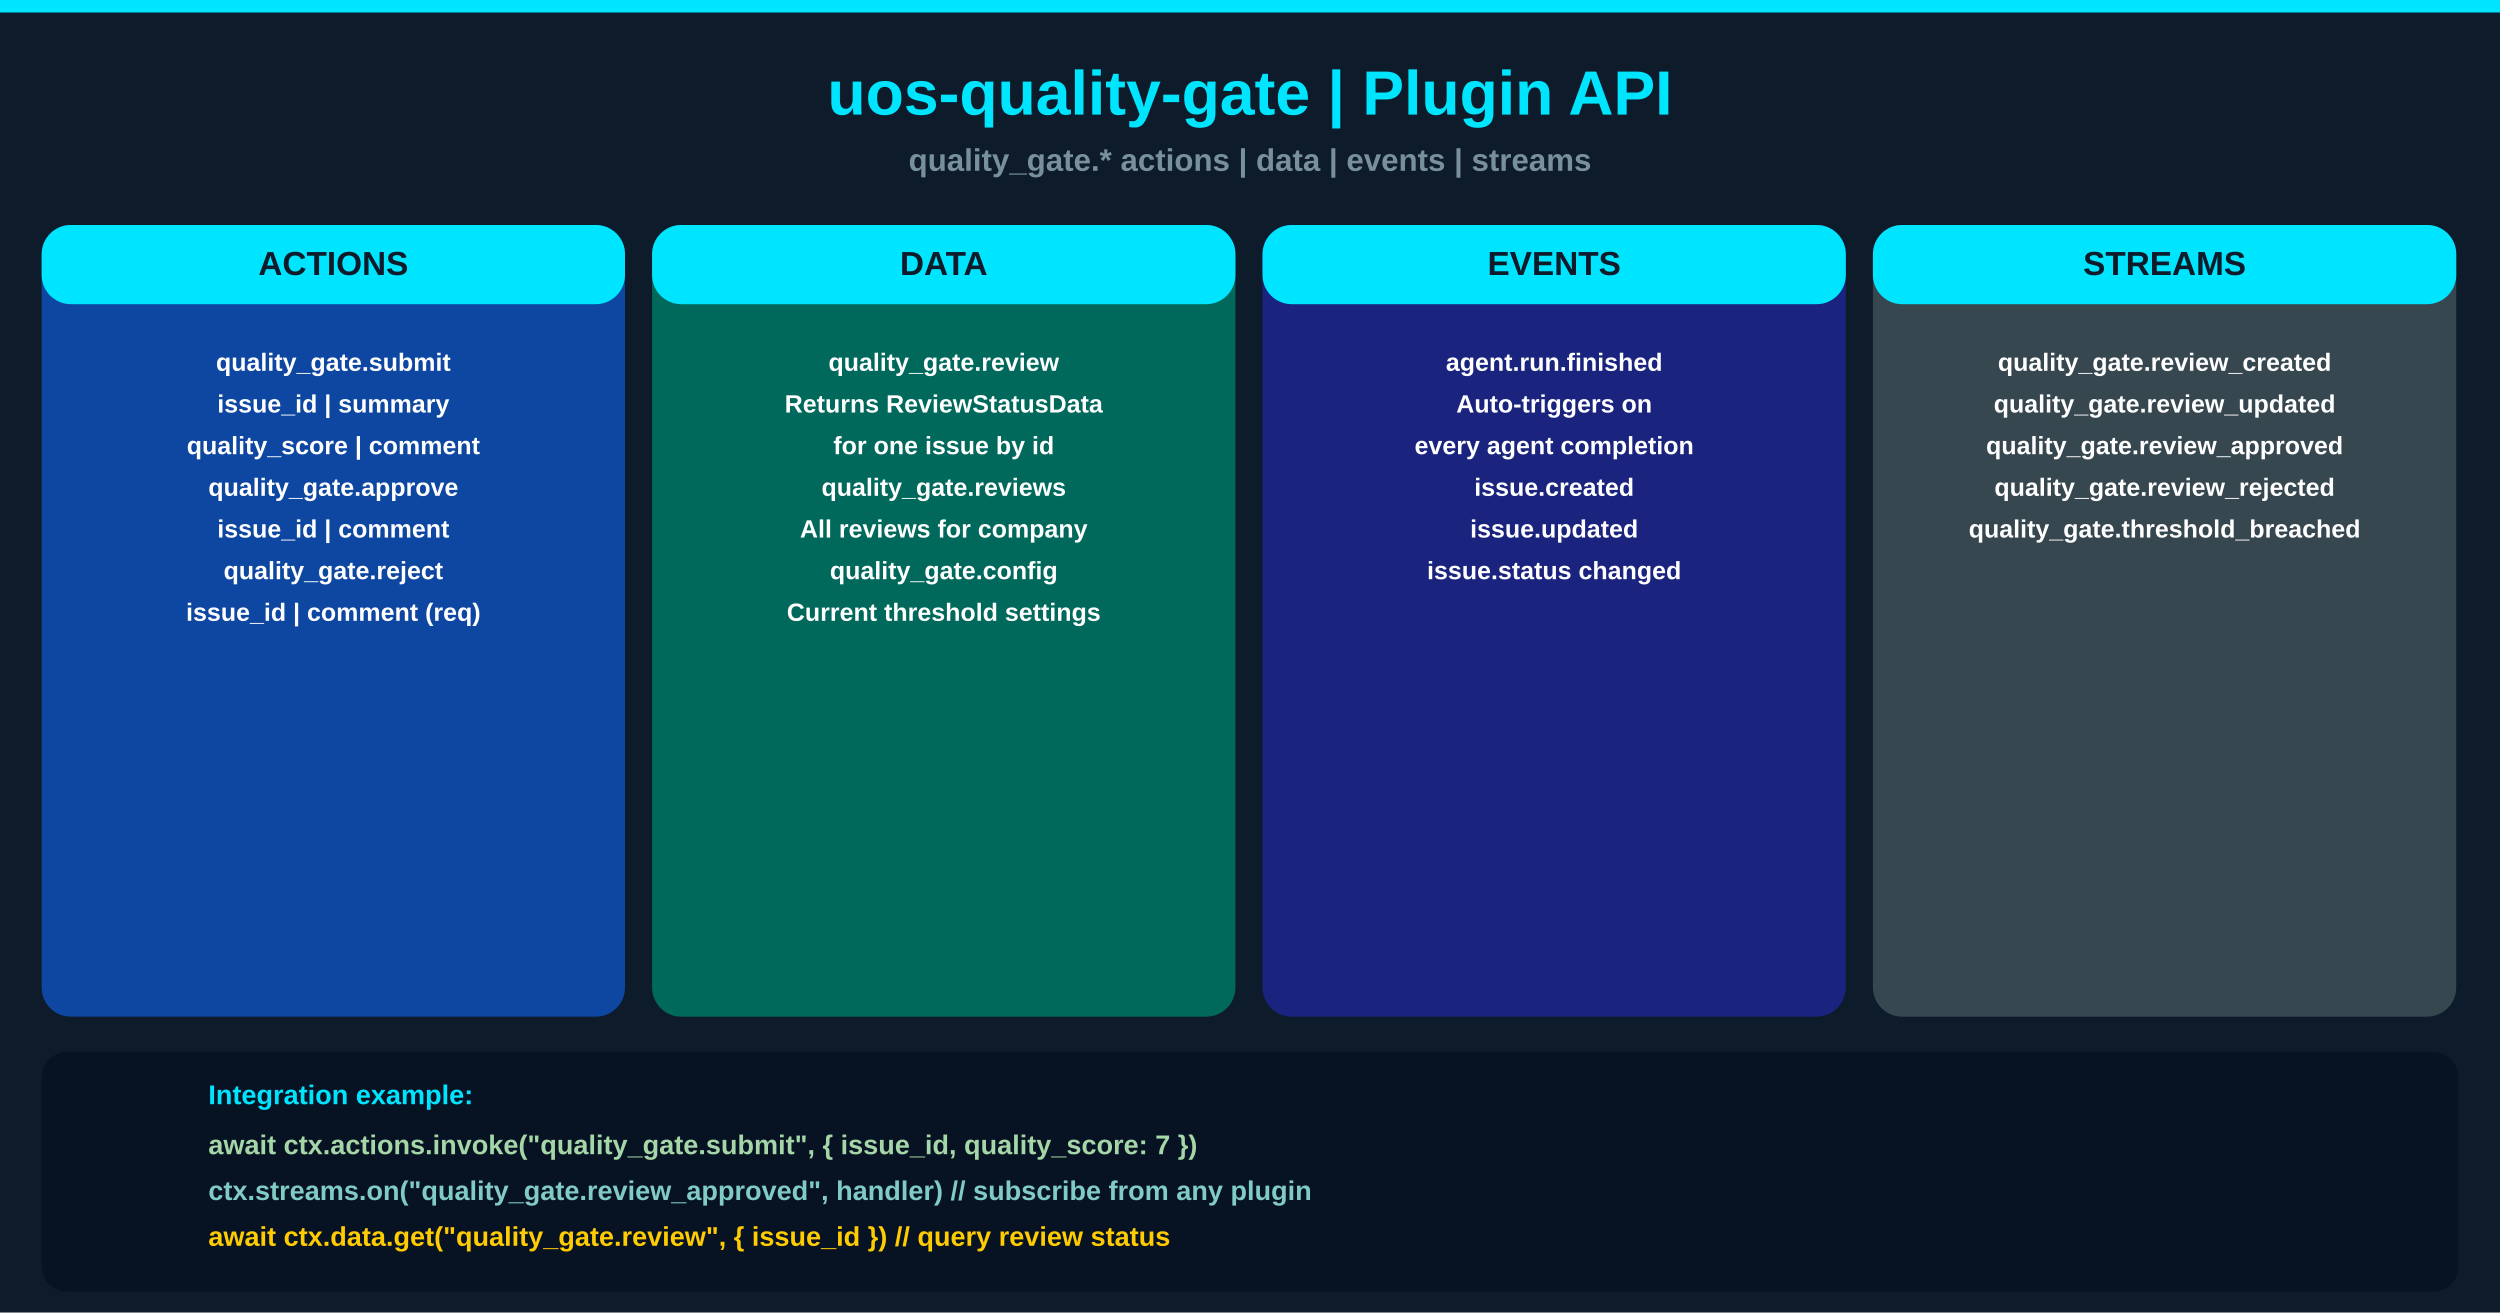
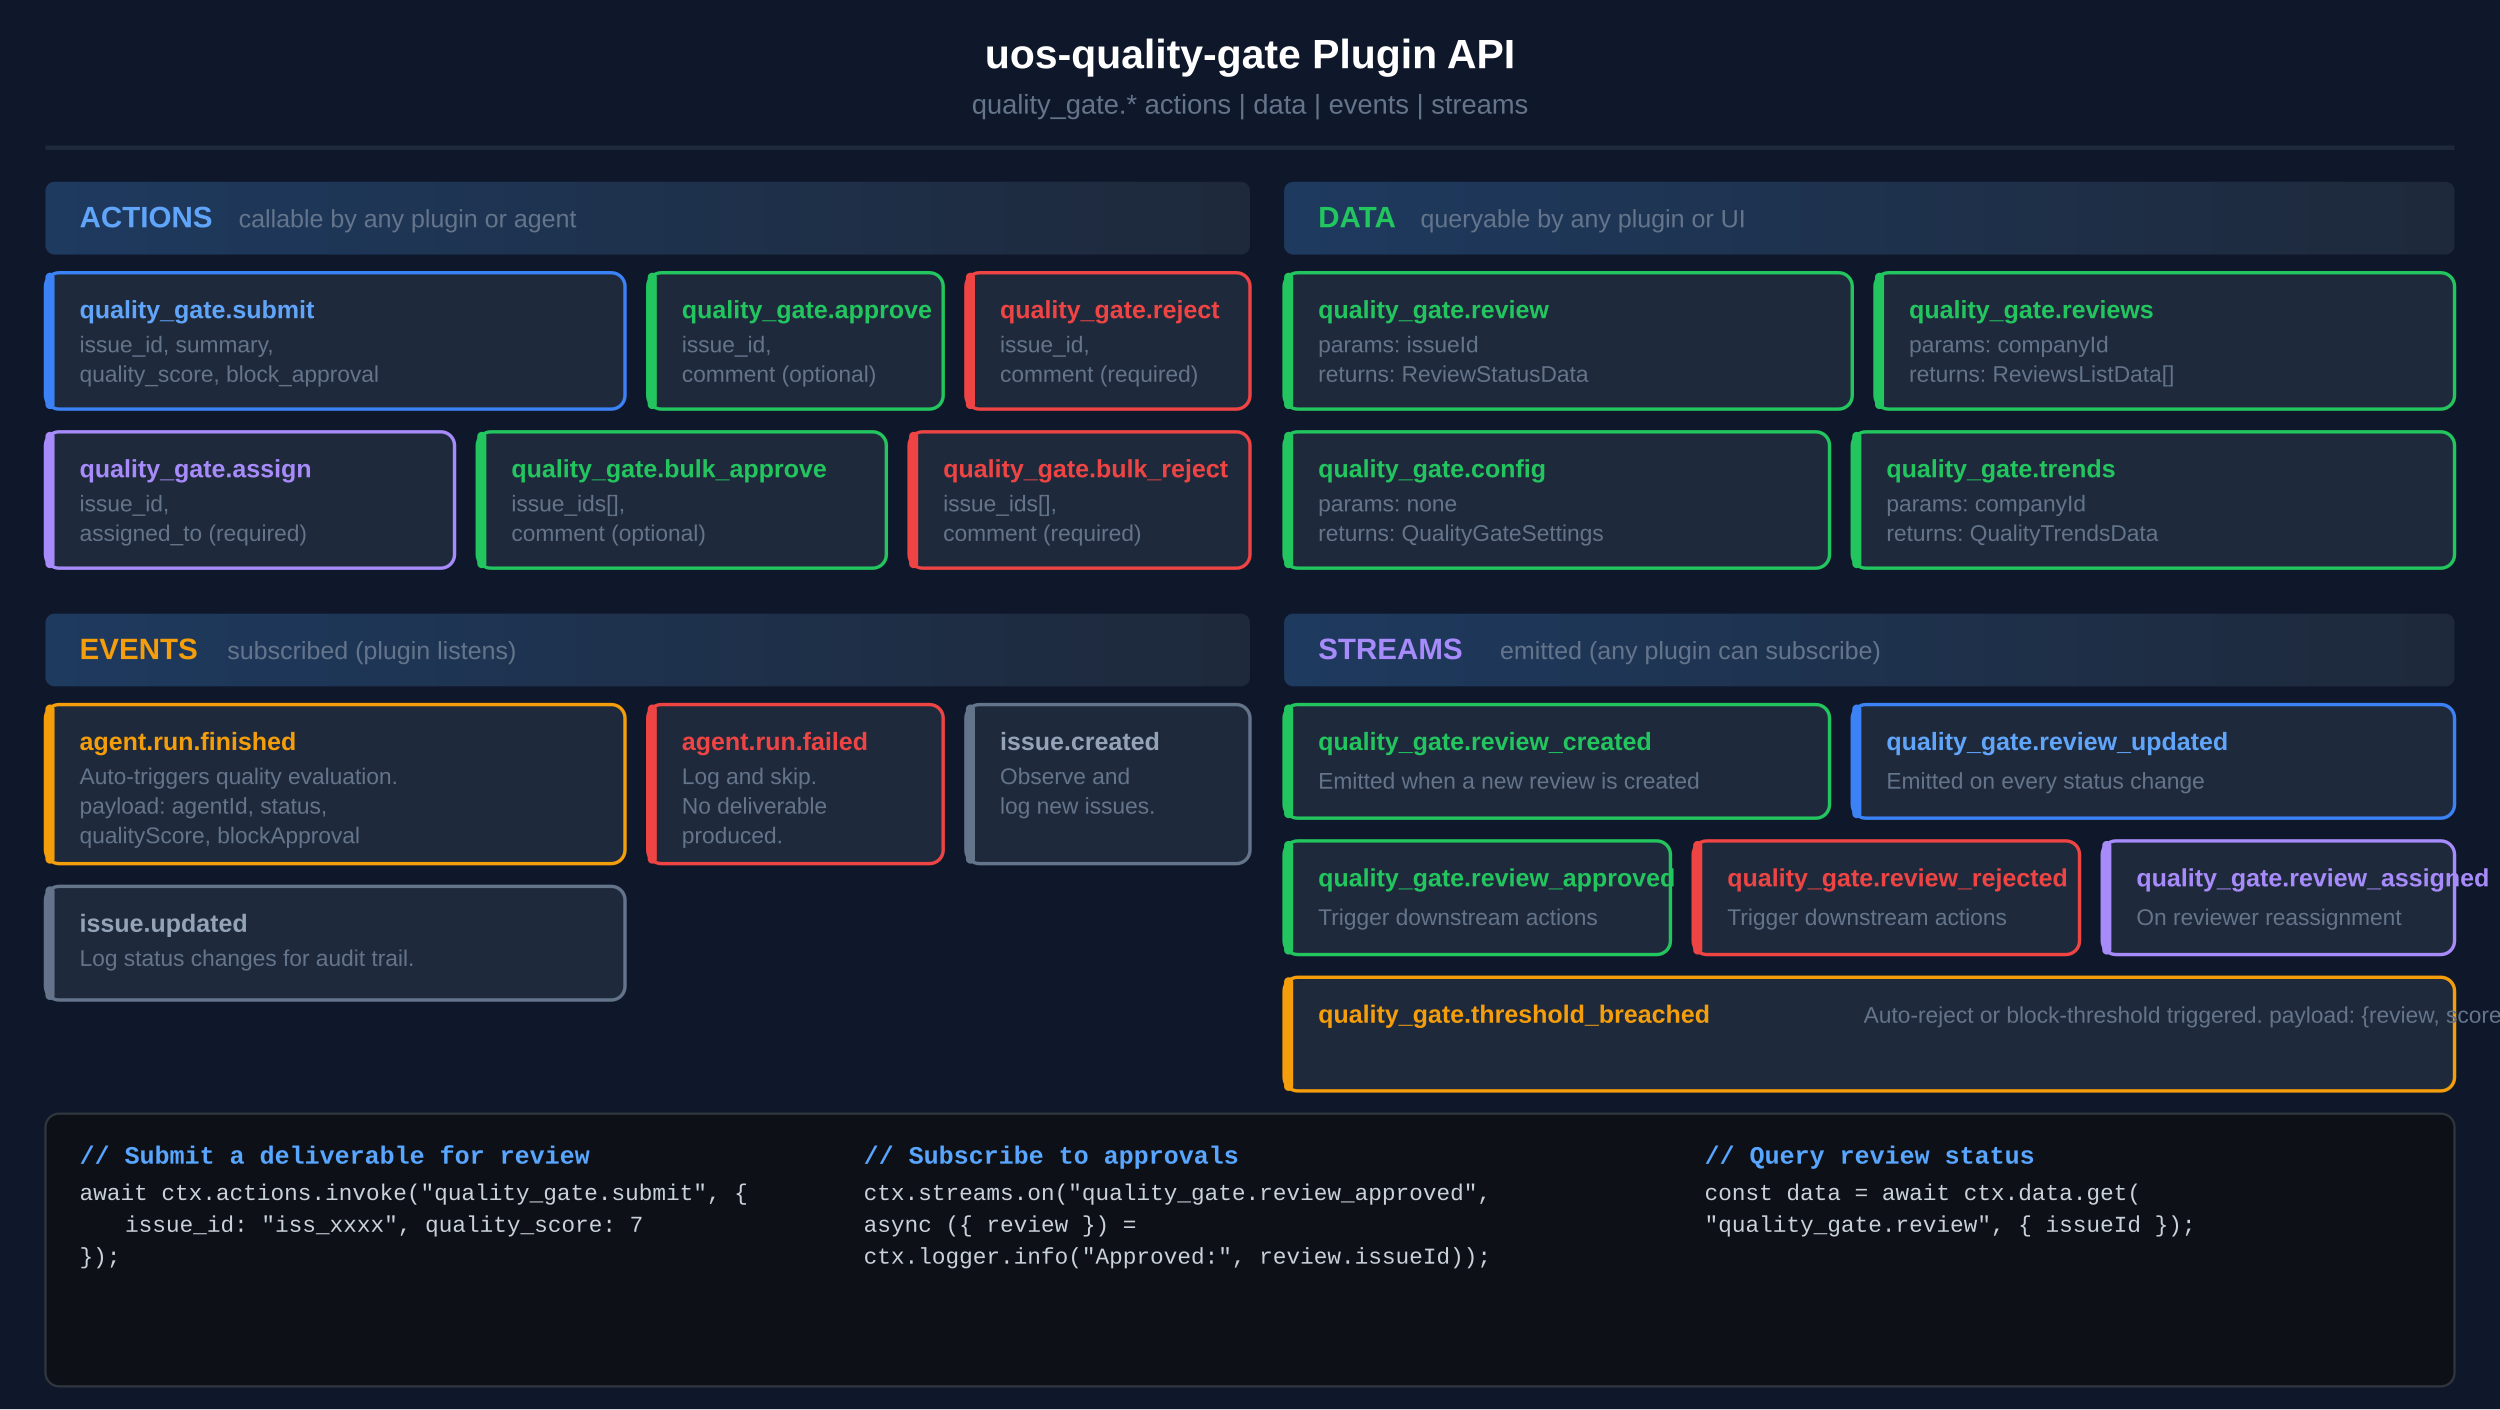
- <svg xmlns="http://www.w3.org/2000/svg" width="1200" height="630">
-   <rect x="0" y="0" width="1200" height="630" rx="0" fill="#0d1b2a" />
-   <rect x="0" y="0" width="1200" height="6" rx="0" fill="#00e5ff" />
-   <text x="600" y="55" text-anchor="middle" font-family="Arial,sans-serif" font-size="30" font-weight="bold" fill="#00e5ff">uos-quality-gate  |  Plugin API</text>
-   <text x="600" y="82" text-anchor="middle" font-family="Arial,sans-serif" font-size="15" font-weight="bold" fill="#78909c">quality_gate.* actions  |  data  |  events  |  streams</text>
-   <rect x="20" y="108" width="280" height="380" rx="14" fill="#0d47a1" />
-   <rect x="20" y="108" width="280" height="38" rx="14" fill="#00e5ff" />
-   <text x="160" y="132" text-anchor="middle" font-family="Arial,sans-serif" font-size="16" font-weight="bold" fill="#0d1b2a">ACTIONS</text>
-   <text x="160" y="178" text-anchor="middle" font-family="Arial,sans-serif" font-size="12" font-weight="bold" fill="white">quality_gate.submit</text>
-   <text x="160" y="198" text-anchor="middle" font-family="Arial,sans-serif" font-size="12" font-weight="bold" fill="white">issue_id  |  summary</text>
-   <text x="160" y="218" text-anchor="middle" font-family="Arial,sans-serif" font-size="12" font-weight="bold" fill="white">quality_score  |  comment</text>
-   <text x="160" y="238" text-anchor="middle" font-family="Arial,sans-serif" font-size="12" font-weight="bold" fill="white">quality_gate.approve</text>
-   <text x="160" y="258" text-anchor="middle" font-family="Arial,sans-serif" font-size="12" font-weight="bold" fill="white">issue_id  |  comment</text>
-   <text x="160" y="278" text-anchor="middle" font-family="Arial,sans-serif" font-size="12" font-weight="bold" fill="white">quality_gate.reject</text>
-   <text x="160" y="298" text-anchor="middle" font-family="Arial,sans-serif" font-size="12" font-weight="bold" fill="white">issue_id  |  comment (req)</text>
-   <rect x="313" y="108" width="280" height="380" rx="14" fill="#00695c" />
-   <rect x="313" y="108" width="280" height="38" rx="14" fill="#00e5ff" />
-   <text x="453" y="132" text-anchor="middle" font-family="Arial,sans-serif" font-size="16" font-weight="bold" fill="#0d1b2a">DATA</text>
-   <text x="453" y="178" text-anchor="middle" font-family="Arial,sans-serif" font-size="12" font-weight="bold" fill="white">quality_gate.review</text>
-   <text x="453" y="198" text-anchor="middle" font-family="Arial,sans-serif" font-size="12" font-weight="bold" fill="white">Returns ReviewStatusData</text>
-   <text x="453" y="218" text-anchor="middle" font-family="Arial,sans-serif" font-size="12" font-weight="bold" fill="white">for one issue by id</text>
-   <text x="453" y="238" text-anchor="middle" font-family="Arial,sans-serif" font-size="12" font-weight="bold" fill="white">quality_gate.reviews</text>
-   <text x="453" y="258" text-anchor="middle" font-family="Arial,sans-serif" font-size="12" font-weight="bold" fill="white">All reviews for company</text>
-   <text x="453" y="278" text-anchor="middle" font-family="Arial,sans-serif" font-size="12" font-weight="bold" fill="white">quality_gate.config</text>
-   <text x="453" y="298" text-anchor="middle" font-family="Arial,sans-serif" font-size="12" font-weight="bold" fill="white">Current threshold settings</text>
-   <rect x="606" y="108" width="280" height="380" rx="14" fill="#1a237e" />
-   <rect x="606" y="108" width="280" height="38" rx="14" fill="#00e5ff" />
-   <text x="746" y="132" text-anchor="middle" font-family="Arial,sans-serif" font-size="16" font-weight="bold" fill="#0d1b2a">EVENTS</text>
-   <text x="746" y="178" text-anchor="middle" font-family="Arial,sans-serif" font-size="12" font-weight="bold" fill="white">agent.run.finished</text>
-   <text x="746" y="198" text-anchor="middle" font-family="Arial,sans-serif" font-size="12" font-weight="bold" fill="white">Auto-triggers on</text>
-   <text x="746" y="218" text-anchor="middle" font-family="Arial,sans-serif" font-size="12" font-weight="bold" fill="white">every agent completion</text>
-   <text x="746" y="238" text-anchor="middle" font-family="Arial,sans-serif" font-size="12" font-weight="bold" fill="white">issue.created</text>
-   <text x="746" y="258" text-anchor="middle" font-family="Arial,sans-serif" font-size="12" font-weight="bold" fill="white">issue.updated</text>
-   <text x="746" y="278" text-anchor="middle" font-family="Arial,sans-serif" font-size="12" font-weight="bold" fill="white">issue.status changed</text>
-   <rect x="899" y="108" width="280" height="380" rx="14" fill="#37474f" />
-   <rect x="899" y="108" width="280" height="38" rx="14" fill="#00e5ff" />
-   <text x="1039" y="132" text-anchor="middle" font-family="Arial,sans-serif" font-size="16" font-weight="bold" fill="#0d1b2a">STREAMS</text>
-   <text x="1039" y="178" text-anchor="middle" font-family="Arial,sans-serif" font-size="12" font-weight="bold" fill="white">quality_gate.review_created</text>
-   <text x="1039" y="198" text-anchor="middle" font-family="Arial,sans-serif" font-size="12" font-weight="bold" fill="white">quality_gate.review_updated</text>
-   <text x="1039" y="218" text-anchor="middle" font-family="Arial,sans-serif" font-size="12" font-weight="bold" fill="white">quality_gate.review_approved</text>
-   <text x="1039" y="238" text-anchor="middle" font-family="Arial,sans-serif" font-size="12" font-weight="bold" fill="white">quality_gate.review_rejected</text>
-   <text x="1039" y="258" text-anchor="middle" font-family="Arial,sans-serif" font-size="12" font-weight="bold" fill="white">quality_gate.threshold_breached</text>
-   <rect x="20" y="505" width="1160" height="115" rx="12" fill="#071323" />
-   <text x="100" y="530" text-anchor="start" font-family="Arial,sans-serif" font-size="13" font-weight="bold" fill="#00e5ff">Integration example:</text>
-   <text x="100" y="554" text-anchor="start" font-family="Arial,sans-serif" font-size="13" font-weight="bold" fill="#a5d6a7">await ctx.actions.invoke("quality_gate.submit", { issue_id, quality_score: 7 })</text>
-   <text x="100" y="576" text-anchor="start" font-family="Arial,sans-serif" font-size="13" font-weight="bold" fill="#80cbc4">ctx.streams.on("quality_gate.review_approved", handler)  // subscribe from any plugin</text>
-   <text x="100" y="598" text-anchor="start" font-family="Arial,sans-serif" font-size="13" font-weight="bold" fill="#ffcc02">await ctx.data.get("quality_gate.review", { issue_id })  // query review status</text>
+ <svg xmlns="http://www.w3.org/2000/svg" width="1100" height="620">
+   <defs>
+     <linearGradient id="hdr-grad" x1="0" y1="0" x2="1" y2="0">
+       <stop offset="0%" stop-color="#1e3a5f" />
+       <stop offset="100%" stop-color="#1e293b" />
+     </linearGradient>
+   </defs>
+   <rect width="1100" height="620" fill="#0f172a" />
+   <text x="550" y="30" text-anchor="middle" font-family="Arial,sans-serif" font-size="18" font-weight="bold" fill="white">uos-quality-gate Plugin API</text>
+   <text x="550" y="50" text-anchor="middle" font-family="Arial,sans-serif" font-size="12" fill="#64748b">quality_gate.* actions | data | events | streams</text>
+   <line x1="20" y1="65" x2="1080" y2="65" stroke="#1e293b" stroke-width="2" />
+   <rect x="20" y="80" width="530" height="32" rx="4" fill="url(#hdr-grad)" />
+   <text x="35" y="100" font-family="Arial,sans-serif" font-size="13" font-weight="bold" fill="#60a5fa">ACTIONS</text>
+   <text x="105" y="100" font-family="Arial,sans-serif" font-size="11" fill="#64748b">callable by any plugin or agent</text>
+   <rect x="20" y="120" width="255" height="60" rx="6" fill="#1e293b" />
+   <rect x="20" y="120" width="255" height="60" rx="6" fill="none" stroke="#3b82f6" stroke-width="1.5" />
+   <rect x="20" y="120" width="4" height="60" rx="2" fill="#3b82f6" />
+   <text x="35" y="140" font-family="Arial,sans-serif" font-size="11" font-weight="bold" fill="#60a5fa">quality_gate.submit</text>
+   <text x="35" y="155" font-family="Arial,sans-serif" font-size="10" fill="#64748b">issue_id, summary,</text>
+   <text x="35" y="168" font-family="Arial,sans-serif" font-size="10" fill="#64748b">quality_score, block_approval</text>
+   <rect x="285" y="120" width="130" height="60" rx="6" fill="#1e293b" />
+   <rect x="285" y="120" width="130" height="60" rx="6" fill="none" stroke="#22c55e" stroke-width="1.5" />
+   <rect x="285" y="120" width="4" height="60" rx="2" fill="#22c55e" />
+   <text x="300" y="140" font-family="Arial,sans-serif" font-size="11" font-weight="bold" fill="#22c55e">quality_gate.approve</text>
+   <text x="300" y="155" font-family="Arial,sans-serif" font-size="10" fill="#64748b">issue_id,</text>
+   <text x="300" y="168" font-family="Arial,sans-serif" font-size="10" fill="#64748b">comment (optional)</text>
+   <rect x="425" y="120" width="125" height="60" rx="6" fill="#1e293b" />
+   <rect x="425" y="120" width="125" height="60" rx="6" fill="none" stroke="#ef4444" stroke-width="1.5" />
+   <rect x="425" y="120" width="4" height="60" rx="2" fill="#ef4444" />
+   <text x="440" y="140" font-family="Arial,sans-serif" font-size="11" font-weight="bold" fill="#ef4444">quality_gate.reject</text>
+   <text x="440" y="155" font-family="Arial,sans-serif" font-size="10" fill="#64748b">issue_id,</text>
+   <text x="440" y="168" font-family="Arial,sans-serif" font-size="10" fill="#64748b">comment (required)</text>
+   <rect x="20" y="190" width="180" height="60" rx="6" fill="#1e293b" />
+   <rect x="20" y="190" width="180" height="60" rx="6" fill="none" stroke="#a78bfa" stroke-width="1.5" />
+   <rect x="20" y="190" width="4" height="60" rx="2" fill="#a78bfa" />
+   <text x="35" y="210" font-family="Arial,sans-serif" font-size="11" font-weight="bold" fill="#a78bfa">quality_gate.assign</text>
+   <text x="35" y="225" font-family="Arial,sans-serif" font-size="10" fill="#64748b">issue_id,</text>
+   <text x="35" y="238" font-family="Arial,sans-serif" font-size="10" fill="#64748b">assigned_to (required)</text>
+   <rect x="210" y="190" width="180" height="60" rx="6" fill="#1e293b" />
+   <rect x="210" y="190" width="180" height="60" rx="6" fill="none" stroke="#22c55e" stroke-width="1.5" />
+   <rect x="210" y="190" width="4" height="60" rx="2" fill="#22c55e" />
+   <text x="225" y="210" font-family="Arial,sans-serif" font-size="11" font-weight="bold" fill="#22c55e">quality_gate.bulk_approve</text>
+   <text x="225" y="225" font-family="Arial,sans-serif" font-size="10" fill="#64748b">issue_ids[],</text>
+   <text x="225" y="238" font-family="Arial,sans-serif" font-size="10" fill="#64748b">comment (optional)</text>
+   <rect x="400" y="190" width="150" height="60" rx="6" fill="#1e293b" />
+   <rect x="400" y="190" width="150" height="60" rx="6" fill="none" stroke="#ef4444" stroke-width="1.5" />
+   <rect x="400" y="190" width="4" height="60" rx="2" fill="#ef4444" />
+   <text x="415" y="210" font-family="Arial,sans-serif" font-size="11" font-weight="bold" fill="#ef4444">quality_gate.bulk_reject</text>
+   <text x="415" y="225" font-family="Arial,sans-serif" font-size="10" fill="#64748b">issue_ids[],</text>
+   <text x="415" y="238" font-family="Arial,sans-serif" font-size="10" fill="#64748b">comment (required)</text>
+   <rect x="565" y="80" width="515" height="32" rx="4" fill="url(#hdr-grad)" />
+   <text x="580" y="100" font-family="Arial,sans-serif" font-size="13" font-weight="bold" fill="#22c55e">DATA</text>
+   <text x="625" y="100" font-family="Arial,sans-serif" font-size="11" fill="#64748b">queryable by any plugin or UI</text>
+   <rect x="565" y="120" width="250" height="60" rx="6" fill="#1e293b" />
+   <rect x="565" y="120" width="250" height="60" rx="6" fill="none" stroke="#22c55e" stroke-width="1.5" />
+   <rect x="565" y="120" width="4" height="60" rx="2" fill="#22c55e" />
+   <text x="580" y="140" font-family="Arial,sans-serif" font-size="11" font-weight="bold" fill="#22c55e">quality_gate.review</text>
+   <text x="580" y="155" font-family="Arial,sans-serif" font-size="10" fill="#64748b">params: issueId</text>
+   <text x="580" y="168" font-family="Arial,sans-serif" font-size="10" fill="#64748b">returns: ReviewStatusData</text>
+   <rect x="825" y="120" width="255" height="60" rx="6" fill="#1e293b" />
+   <rect x="825" y="120" width="255" height="60" rx="6" fill="none" stroke="#22c55e" stroke-width="1.5" />
+   <rect x="825" y="120" width="4" height="60" rx="2" fill="#22c55e" />
+   <text x="840" y="140" font-family="Arial,sans-serif" font-size="11" font-weight="bold" fill="#22c55e">quality_gate.reviews</text>
+   <text x="840" y="155" font-family="Arial,sans-serif" font-size="10" fill="#64748b">params: companyId</text>
+   <text x="840" y="168" font-family="Arial,sans-serif" font-size="10" fill="#64748b">returns: ReviewsListData[]</text>
+   <rect x="565" y="190" width="240" height="60" rx="6" fill="#1e293b" />
+   <rect x="565" y="190" width="240" height="60" rx="6" fill="none" stroke="#22c55e" stroke-width="1.5" />
+   <rect x="565" y="190" width="4" height="60" rx="2" fill="#22c55e" />
+   <text x="580" y="210" font-family="Arial,sans-serif" font-size="11" font-weight="bold" fill="#22c55e">quality_gate.config</text>
+   <text x="580" y="225" font-family="Arial,sans-serif" font-size="10" fill="#64748b">params: none</text>
+   <text x="580" y="238" font-family="Arial,sans-serif" font-size="10" fill="#64748b">returns: QualityGateSettings</text>
+   <rect x="815" y="190" width="265" height="60" rx="6" fill="#1e293b" />
+   <rect x="815" y="190" width="265" height="60" rx="6" fill="none" stroke="#22c55e" stroke-width="1.5" />
+   <rect x="815" y="190" width="4" height="60" rx="2" fill="#22c55e" />
+   <text x="830" y="210" font-family="Arial,sans-serif" font-size="11" font-weight="bold" fill="#22c55e">quality_gate.trends</text>
+   <text x="830" y="225" font-family="Arial,sans-serif" font-size="10" fill="#64748b">params: companyId</text>
+   <text x="830" y="238" font-family="Arial,sans-serif" font-size="10" fill="#64748b">returns: QualityTrendsData</text>
+   <rect x="20" y="270" width="530" height="32" rx="4" fill="url(#hdr-grad)" />
+   <text x="35" y="290" font-family="Arial,sans-serif" font-size="13" font-weight="bold" fill="#f59e0b">EVENTS</text>
+   <text x="100" y="290" font-family="Arial,sans-serif" font-size="11" fill="#64748b">subscribed (plugin listens)</text>
+   <rect x="20" y="310" width="255" height="70" rx="6" fill="#1e293b" />
+   <rect x="20" y="310" width="255" height="70" rx="6" fill="none" stroke="#f59e0b" stroke-width="1.5" />
+   <rect x="20" y="310" width="4" height="70" rx="2" fill="#f59e0b" />
+   <text x="35" y="330" font-family="Arial,sans-serif" font-size="11" font-weight="bold" fill="#f59e0b">agent.run.finished</text>
+   <text x="35" y="345" font-family="Arial,sans-serif" font-size="10" fill="#64748b">Auto-triggers quality evaluation.</text>
+   <text x="35" y="358" font-family="Arial,sans-serif" font-size="10" fill="#64748b">payload: agentId, status,</text>
+   <text x="35" y="371" font-family="Arial,sans-serif" font-size="10" fill="#64748b">qualityScore, blockApproval</text>
+   <rect x="285" y="310" width="130" height="70" rx="6" fill="#1e293b" />
+   <rect x="285" y="310" width="130" height="70" rx="6" fill="none" stroke="#ef4444" stroke-width="1.5" />
+   <rect x="285" y="310" width="4" height="70" rx="2" fill="#ef4444" />
+   <text x="300" y="330" font-family="Arial,sans-serif" font-size="11" font-weight="bold" fill="#ef4444">agent.run.failed</text>
+   <text x="300" y="345" font-family="Arial,sans-serif" font-size="10" fill="#64748b">Log and skip.</text>
+   <text x="300" y="358" font-family="Arial,sans-serif" font-size="10" fill="#64748b">No deliverable</text>
+   <text x="300" y="371" font-family="Arial,sans-serif" font-size="10" fill="#64748b">produced.</text>
+   <rect x="425" y="310" width="125" height="70" rx="6" fill="#1e293b" />
+   <rect x="425" y="310" width="125" height="70" rx="6" fill="none" stroke="#64748b" stroke-width="1.5" />
+   <rect x="425" y="310" width="4" height="70" rx="2" fill="#64748b" />
+   <text x="440" y="330" font-family="Arial,sans-serif" font-size="11" font-weight="bold" fill="#94a3b8">issue.created</text>
+   <text x="440" y="345" font-family="Arial,sans-serif" font-size="10" fill="#64748b">Observe and</text>
+   <text x="440" y="358" font-family="Arial,sans-serif" font-size="10" fill="#64748b">log new issues.</text>
+   <text x="440" y="371" font-family="Arial,sans-serif" font-size="10" fill="#64748b" />
+   <rect x="20" y="390" width="255" height="50" rx="6" fill="#1e293b" />
+   <rect x="20" y="390" width="255" height="50" rx="6" fill="none" stroke="#64748b" stroke-width="1.5" />
+   <rect x="20" y="390" width="4" height="50" rx="2" fill="#64748b" />
+   <text x="35" y="410" font-family="Arial,sans-serif" font-size="11" font-weight="bold" fill="#94a3b8">issue.updated</text>
+   <text x="35" y="425" font-family="Arial,sans-serif" font-size="10" fill="#64748b">Log status changes for audit trail.</text>
+   <rect x="565" y="270" width="515" height="32" rx="4" fill="url(#hdr-grad)" />
+   <text x="580" y="290" font-family="Arial,sans-serif" font-size="13" font-weight="bold" fill="#a78bfa">STREAMS</text>
+   <text x="660" y="290" font-family="Arial,sans-serif" font-size="11" fill="#64748b">emitted (any plugin can subscribe)</text>
+   <rect x="565" y="310" width="240" height="50" rx="6" fill="#1e293b" />
+   <rect x="565" y="310" width="240" height="50" rx="6" fill="none" stroke="#22c55e" stroke-width="1.5" />
+   <rect x="565" y="310" width="4" height="50" rx="2" fill="#22c55e" />
+   <text x="580" y="330" font-family="Arial,sans-serif" font-size="11" font-weight="bold" fill="#22c55e">quality_gate.review_created</text>
+   <text x="580" y="347" font-family="Arial,sans-serif" font-size="10" fill="#64748b">Emitted when a new review is created</text>
+   <rect x="815" y="310" width="265" height="50" rx="6" fill="#1e293b" />
+   <rect x="815" y="310" width="265" height="50" rx="6" fill="none" stroke="#3b82f6" stroke-width="1.5" />
+   <rect x="815" y="310" width="4" height="50" rx="2" fill="#3b82f6" />
+   <text x="830" y="330" font-family="Arial,sans-serif" font-size="11" font-weight="bold" fill="#60a5fa">quality_gate.review_updated</text>
+   <text x="830" y="347" font-family="Arial,sans-serif" font-size="10" fill="#64748b">Emitted on every status change</text>
+   <rect x="565" y="370" width="170" height="50" rx="6" fill="#1e293b" />
+   <rect x="565" y="370" width="170" height="50" rx="6" fill="none" stroke="#22c55e" stroke-width="1.5" />
+   <rect x="565" y="370" width="4" height="50" rx="2" fill="#22c55e" />
+   <text x="580" y="390" font-family="Arial,sans-serif" font-size="11" font-weight="bold" fill="#22c55e">quality_gate.review_approved</text>
+   <text x="580" y="407" font-family="Arial,sans-serif" font-size="10" fill="#64748b">Trigger downstream actions</text>
+   <rect x="745" y="370" width="170" height="50" rx="6" fill="#1e293b" />
+   <rect x="745" y="370" width="170" height="50" rx="6" fill="none" stroke="#ef4444" stroke-width="1.5" />
+   <rect x="745" y="370" width="4" height="50" rx="2" fill="#ef4444" />
+   <text x="760" y="390" font-family="Arial,sans-serif" font-size="11" font-weight="bold" fill="#ef4444">quality_gate.review_rejected</text>
+   <text x="760" y="407" font-family="Arial,sans-serif" font-size="10" fill="#64748b">Trigger downstream actions</text>
+   <rect x="925" y="370" width="155" height="50" rx="6" fill="#1e293b" />
+   <rect x="925" y="370" width="155" height="50" rx="6" fill="none" stroke="#a78bfa" stroke-width="1.5" />
+   <rect x="925" y="370" width="4" height="50" rx="2" fill="#a78bfa" />
+   <text x="940" y="390" font-family="Arial,sans-serif" font-size="11" font-weight="bold" fill="#a78bfa">quality_gate.review_assigned</text>
+   <text x="940" y="407" font-family="Arial,sans-serif" font-size="10" fill="#64748b">On reviewer reassignment</text>
+   <rect x="565" y="430" width="515" height="50" rx="6" fill="#1e293b" />
+   <rect x="565" y="430" width="515" height="50" rx="6" fill="none" stroke="#f59e0b" stroke-width="1.5" />
+   <rect x="565" y="430" width="4" height="50" rx="2" fill="#f59e0b" />
+   <text x="580" y="450" font-family="Arial,sans-serif" font-size="11" font-weight="bold" fill="#f59e0b">quality_gate.threshold_breached</text>
+   <text x="820" y="450" font-family="Arial,sans-serif" font-size="10" fill="#64748b">Auto-reject or block-threshold triggered. payload: {review, score, reason}</text>
+   <rect x="20" y="490" width="1060" height="120" rx="6" fill="#0d1117" />
+   <rect x="20" y="490" width="1060" height="120" rx="6" fill="none" stroke="#30363d" stroke-width="1" />
+   <text x="35" y="512" font-family="Courier New,monospace" font-size="11" font-weight="bold" fill="#58a6ff">// Submit a deliverable for review</text>
+   <text x="35" y="528" font-family="Courier New,monospace" font-size="10" fill="#c9d1d9">await ctx.actions.invoke("quality_gate.submit", {</text>
+   <text x="55" y="542" font-family="Courier New,monospace" font-size="10" fill="#c9d1d9">issue_id: "iss_xxxx", quality_score: 7</text>
+   <text x="35" y="556" font-family="Courier New,monospace" font-size="10" fill="#c9d1d9">});</text>
+   <text x="380" y="512" font-family="Courier New,monospace" font-size="11" font-weight="bold" fill="#58a6ff">// Subscribe to approvals</text>
+   <text x="380" y="528" font-family="Courier New,monospace" font-size="10" fill="#c9d1d9">ctx.streams.on("quality_gate.review_approved",</text>
+   <text x="380" y="542" font-family="Courier New,monospace" font-size="10" fill="#c9d1d9">async ({ review }) =</text>
+   <text x="380" y="556" font-family="Courier New,monospace" font-size="10" fill="#c9d1d9">ctx.logger.info("Approved:", review.issueId));</text>
+   <text x="750" y="512" font-family="Courier New,monospace" font-size="11" font-weight="bold" fill="#58a6ff">// Query review status</text>
+   <text x="750" y="528" font-family="Courier New,monospace" font-size="10" fill="#c9d1d9">const data = await ctx.data.get(</text>
+   <text x="750" y="542" font-family="Courier New,monospace" font-size="10" fill="#c9d1d9">"quality_gate.review", { issueId });</text>
</svg>
